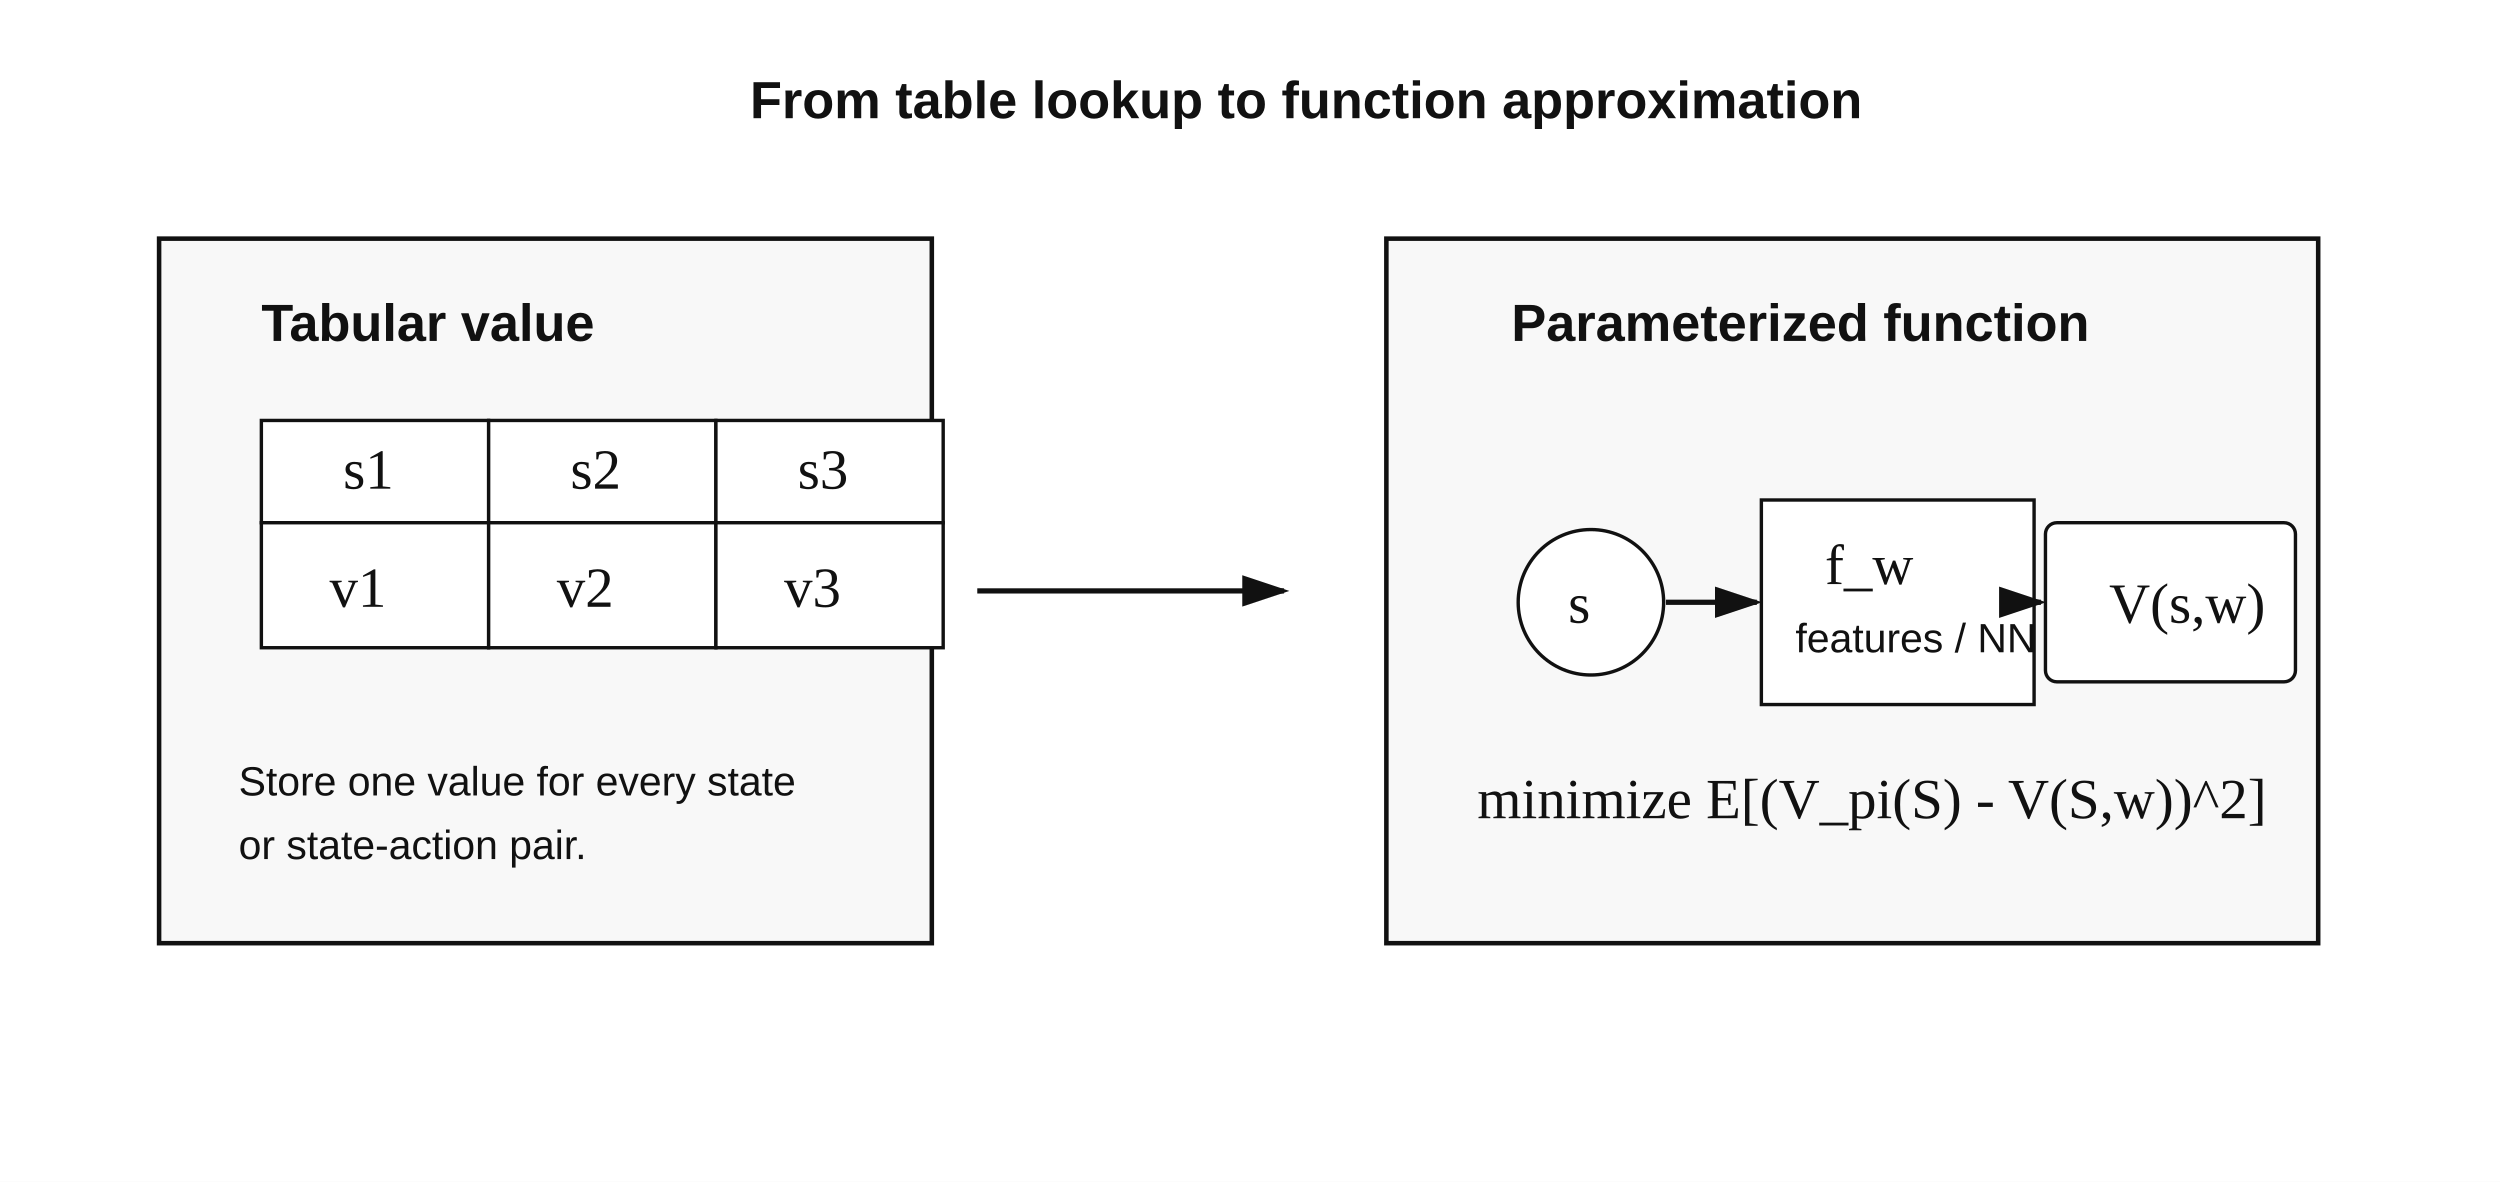
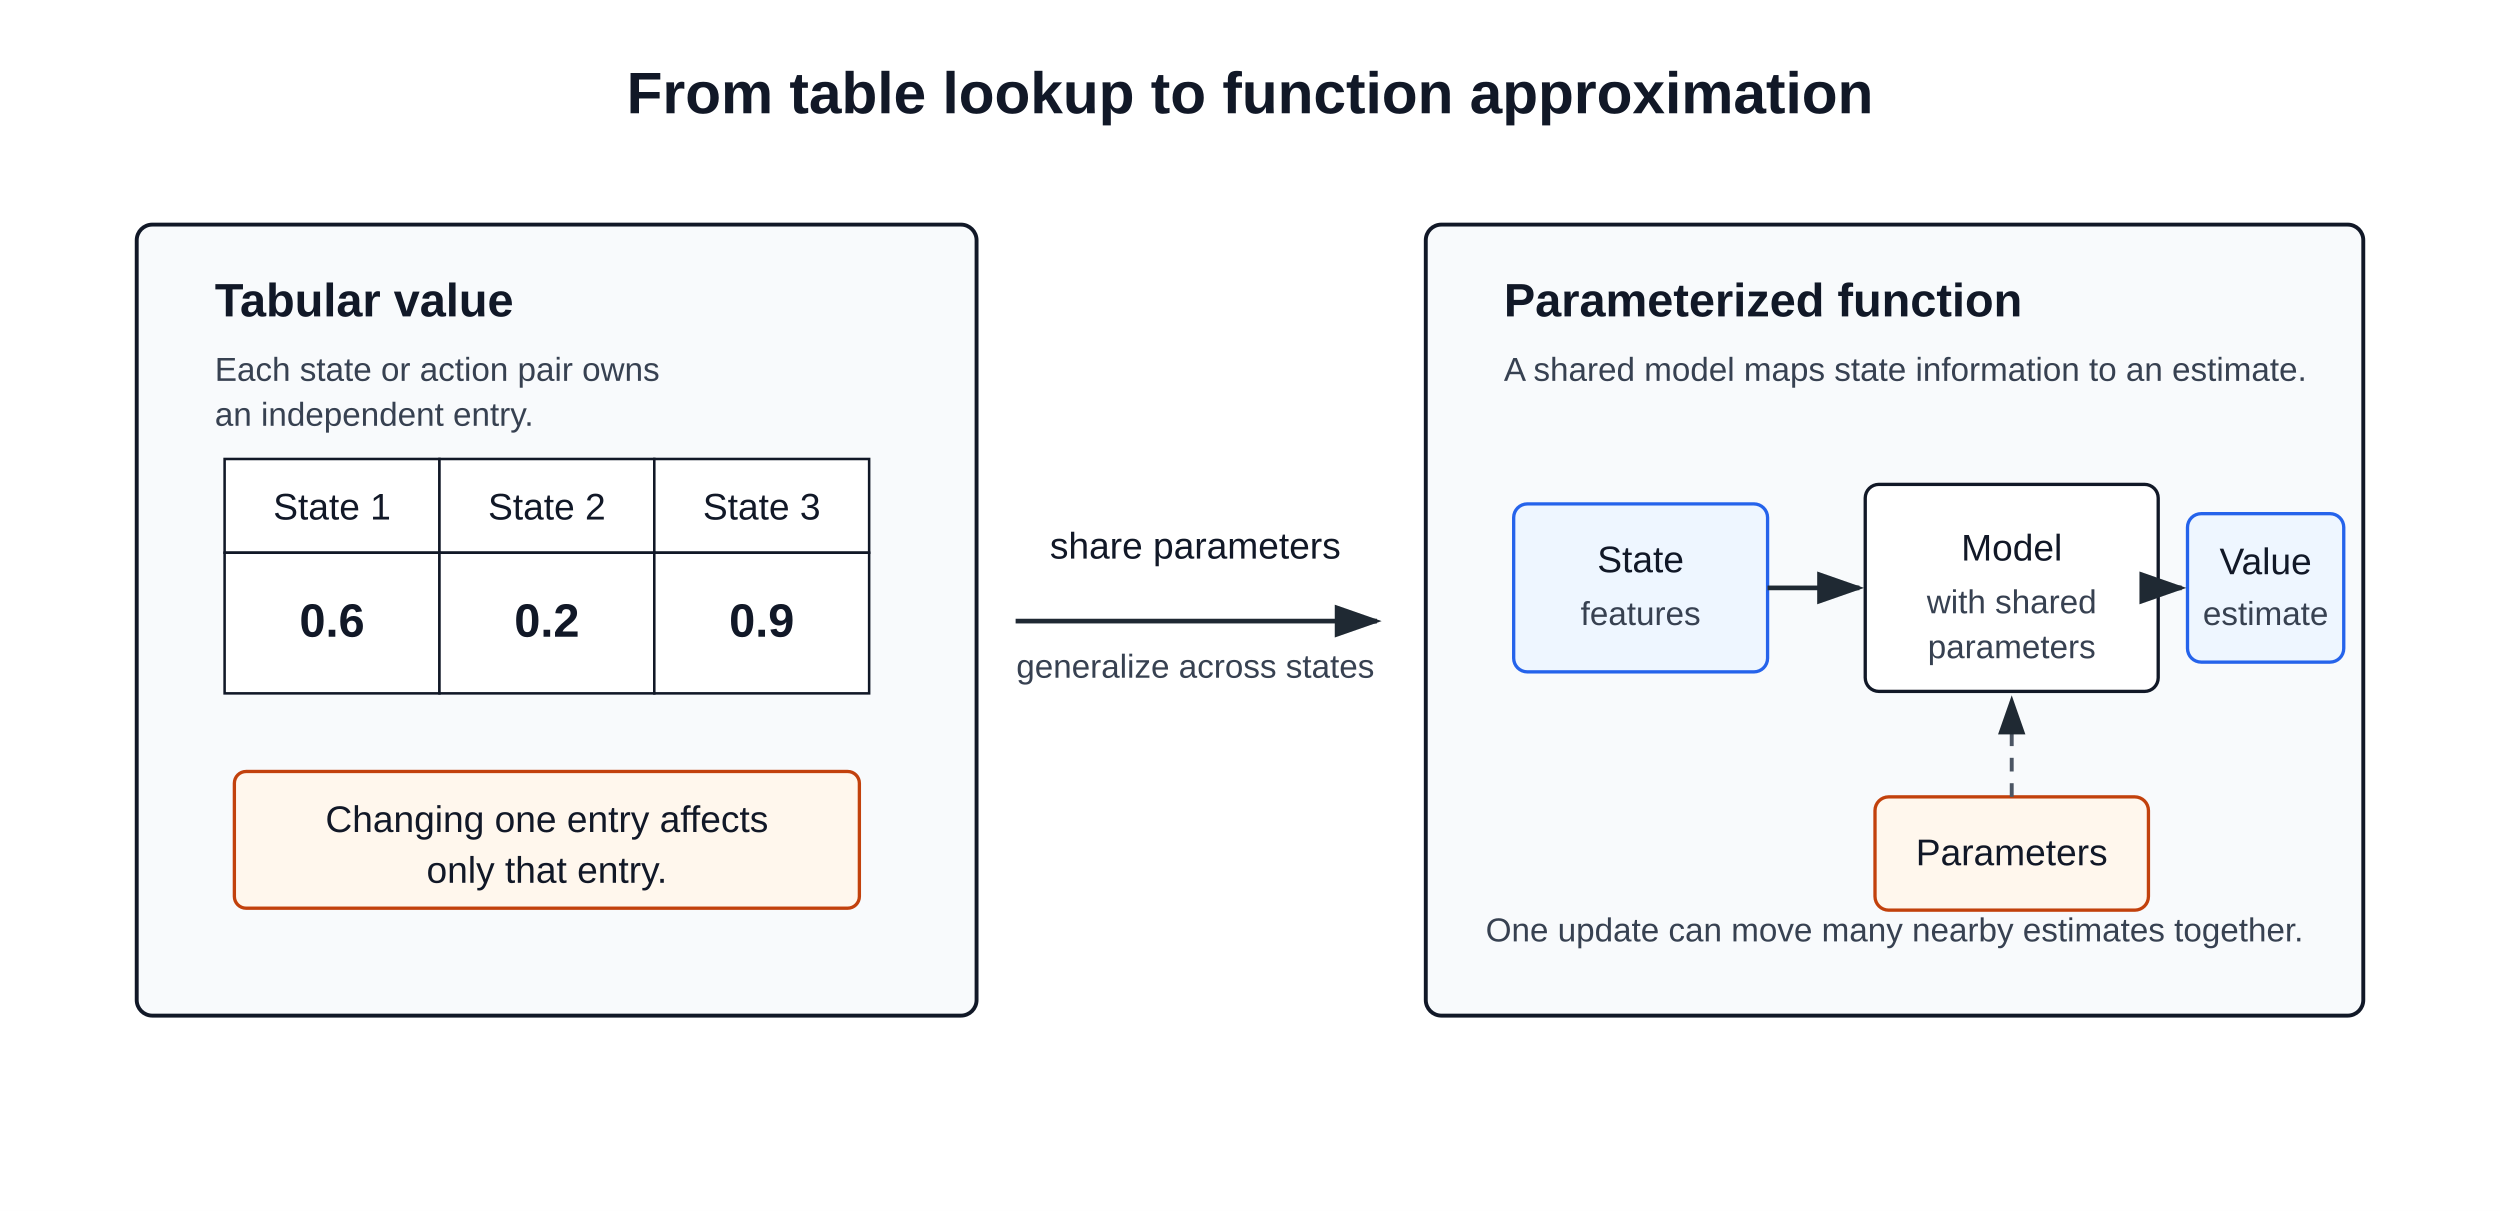
- <svg xmlns="http://www.w3.org/2000/svg" width="1100" height="520" viewBox="0 0 1100 520" role="img" aria-label="Value function approximation">
+ <svg xmlns="http://www.w3.org/2000/svg" width="1280" height="620" viewBox="0 0 1280 620" role="img" aria-label="From tabular value lookup to function approximation">
  <defs>
-     <marker id="arrow" markerWidth="10" markerHeight="10" refX="8" refY="3" orient="auto" markerUnits="strokeWidth">
-       <path d="M0,0 L0,6 L9,3 z" fill="#111" />
+     <marker id="arrow" markerWidth="11" markerHeight="11" refX="9" refY="3.5" orient="auto" markerUnits="strokeWidth">
+       <path d="M0,0 L0,7 L10,3.5 z" fill="#1f2933" />
    </marker>
    <style>
-       .box { fill:#f8f8f8; stroke:#111; stroke-width:2; }
-       .cell { fill:#fff; stroke:#111; stroke-width:1.5; }
-       .text { font-family:Arial, Helvetica, sans-serif; font-size:23px; fill:#111; font-weight:700; }
-       .small { font-family:Arial, Helvetica, sans-serif; font-size:18px; fill:#111; }
-       .math { font-family:"Times New Roman", Times, serif; font-size:25px; fill:#111; }
-       .line { stroke:#111; stroke-width:2.3; fill:none; marker-end:url(#arrow); }
-       .curve { stroke:#111; stroke-width:2.5; fill:none; }
+       .title { font-family: Arial, Helvetica, sans-serif; font-size: 30px; font-weight: 700; fill: #111827; }
+       .heading { font-family: Arial, Helvetica, sans-serif; font-size: 24px; font-weight: 700; fill: #111827; }
+       .label { font-family: Arial, Helvetica, sans-serif; font-size: 19px; fill: #111827; }
+       .small { font-family: Arial, Helvetica, sans-serif; font-size: 17px; fill: #374151; }
+       .panel { fill: #f8fafc; stroke: #111827; stroke-width: 2; }
+       .node { fill: #ffffff; stroke: #111827; stroke-width: 1.7; }
+       .soft { fill: #eef6ff; stroke: #2563eb; stroke-width: 1.7; }
+       .accent { fill: #fff7ed; stroke: #c2410c; stroke-width: 1.7; }
+       .cell { fill: #ffffff; stroke: #111827; stroke-width: 1.3; }
+       .line { stroke: #1f2933; stroke-width: 2.4; fill: none; marker-end: url(#arrow); }
+       .dash { stroke: #4b5563; stroke-width: 2; fill: none; stroke-dasharray: 7 6; marker-end: url(#arrow); }
    </style>
  </defs>
-   <rect width="100%" height="100%" fill="#fff" />
-   <text x="330" y="52" class="text">From table lookup to function approximation</text>
-   <rect x="70" y="105" width="340" height="310" class="box" />
-   <text x="115" y="150" class="text">Tabular value</text>
-   <g transform="translate(115,185)">
-     <rect x="0" y="0" width="100" height="45" class="cell" />
-     <text x="36" y="30" class="math">s1</text>
-     <rect x="100" y="0" width="100" height="45" class="cell" />
-     <text x="136" y="30" class="math">s2</text>
-     <rect x="200" y="0" width="100" height="45" class="cell" />
-     <text x="236" y="30" class="math">s3</text>
-     <rect x="0" y="45" width="100" height="55" class="cell" />
-     <text x="30" y="82" class="math">v1</text>
-     <rect x="100" y="45" width="100" height="55" class="cell" />
-     <text x="130" y="82" class="math">v2</text>
-     <rect x="200" y="45" width="100" height="55" class="cell" />
-     <text x="230" y="82" class="math">v3</text>
+   <rect width="100%" height="100%" fill="#ffffff" />
+   <text x="640" y="58" class="title" text-anchor="middle">From table lookup to function approximation</text>
+   <rect x="70" y="115" width="430" height="405" rx="8" class="panel" />
+   <text x="110" y="162" class="heading">Tabular value</text>
+   <text x="110" y="195" class="small">Each state or action pair owns</text>
+   <text x="110" y="218" class="small">an independent entry.</text>
+   <g transform="translate(115,235)">
+     <rect x="0" y="0" width="110" height="48" class="cell" />
+     <rect x="110" y="0" width="110" height="48" class="cell" />
+     <rect x="220" y="0" width="110" height="48" class="cell" />
+     <rect x="0" y="48" width="110" height="72" class="cell" />
+     <rect x="110" y="48" width="110" height="72" class="cell" />
+     <rect x="220" y="48" width="110" height="72" class="cell" />
+     <text x="55" y="31" class="label" text-anchor="middle">State 1</text>
+     <text x="165" y="31" class="label" text-anchor="middle">State 2</text>
+     <text x="275" y="31" class="label" text-anchor="middle">State 3</text>
+     <text x="55" y="91" class="heading" text-anchor="middle">0.6</text>
+     <text x="165" y="91" class="heading" text-anchor="middle">0.2</text>
+     <text x="275" y="91" class="heading" text-anchor="middle">0.9</text>
  </g>
-   <text x="105" y="350" class="small">Store one value for every state</text>
-   <text x="105" y="378" class="small">or state-action pair.</text>
-   <path d="M430 260 L565 260" class="line" />
-   <rect x="610" y="105" width="410" height="310" class="box" />
-   <text x="665" y="150" class="text">Parameterized function</text>
-   <circle cx="700" cy="265" r="32" class="cell" />
-   <text x="690" y="274" class="math">s</text>
-   <rect x="775" y="220" width="120" height="90" class="cell" />
-   <text x="803" y="257" class="math">f_w</text>
-   <text x="790" y="287" class="small">features / NN</text>
-   <rect x="900" y="230" width="110" height="70" rx="5" class="cell" />
-   <text x="928" y="274" class="math">V(s,w)</text>
-   <path d="M733 265 L773 265" class="line" />
-   <path d="M895 265 L898 265" class="line" />
-   <text x="650" y="360" class="math">minimize E[(V_pi(S) - V(S,w))^2]</text>
+   <rect x="120" y="395" width="320" height="70" rx="6" class="accent" />
+   <text x="280" y="426" class="label" text-anchor="middle">Changing one entry affects</text>
+   <text x="280" y="452" class="label" text-anchor="middle">only that entry.</text>
+   <path d="M520 318 L705 318" class="line" />
+   <text x="612" y="286" class="label" text-anchor="middle">share parameters</text>
+   <text x="612" y="347" class="small" text-anchor="middle">generalize across states</text>
+   <rect x="730" y="115" width="480" height="405" rx="8" class="panel" />
+   <text x="770" y="162" class="heading">Parameterized function</text>
+   <text x="770" y="195" class="small">A shared model maps state information to an estimate.</text>
+   <rect x="775" y="258" width="130" height="86" rx="7" class="soft" />
+   <text x="840" y="293" class="label" text-anchor="middle">State</text>
+   <text x="840" y="320" class="small" text-anchor="middle">features</text>
+   <rect x="955" y="248" width="150" height="106" rx="7" class="node" />
+   <text x="1030" y="287" class="label" text-anchor="middle">Model</text>
+   <text x="1030" y="314" class="small" text-anchor="middle">with shared</text>
+   <text x="1030" y="337" class="small" text-anchor="middle">parameters</text>
+   <rect x="960" y="408" width="140" height="58" rx="7" class="accent" />
+   <text x="1030" y="443" class="label" text-anchor="middle">Parameters</text>
+   <path d="M1030 408 L1030 358" class="dash" />
+   <rect x="1120" y="263" width="80" height="76" rx="7" class="soft" />
+   <text x="1160" y="294" class="label" text-anchor="middle">Value</text>
+   <text x="1160" y="320" class="small" text-anchor="middle">estimate</text>
+   <path d="M905 301 L952 301" class="line" />
+   <path d="M1105 301 L1117 301" class="line" />
+   <text x="970" y="482" class="small" text-anchor="middle">One update can move many nearby estimates together.</text>
</svg>
